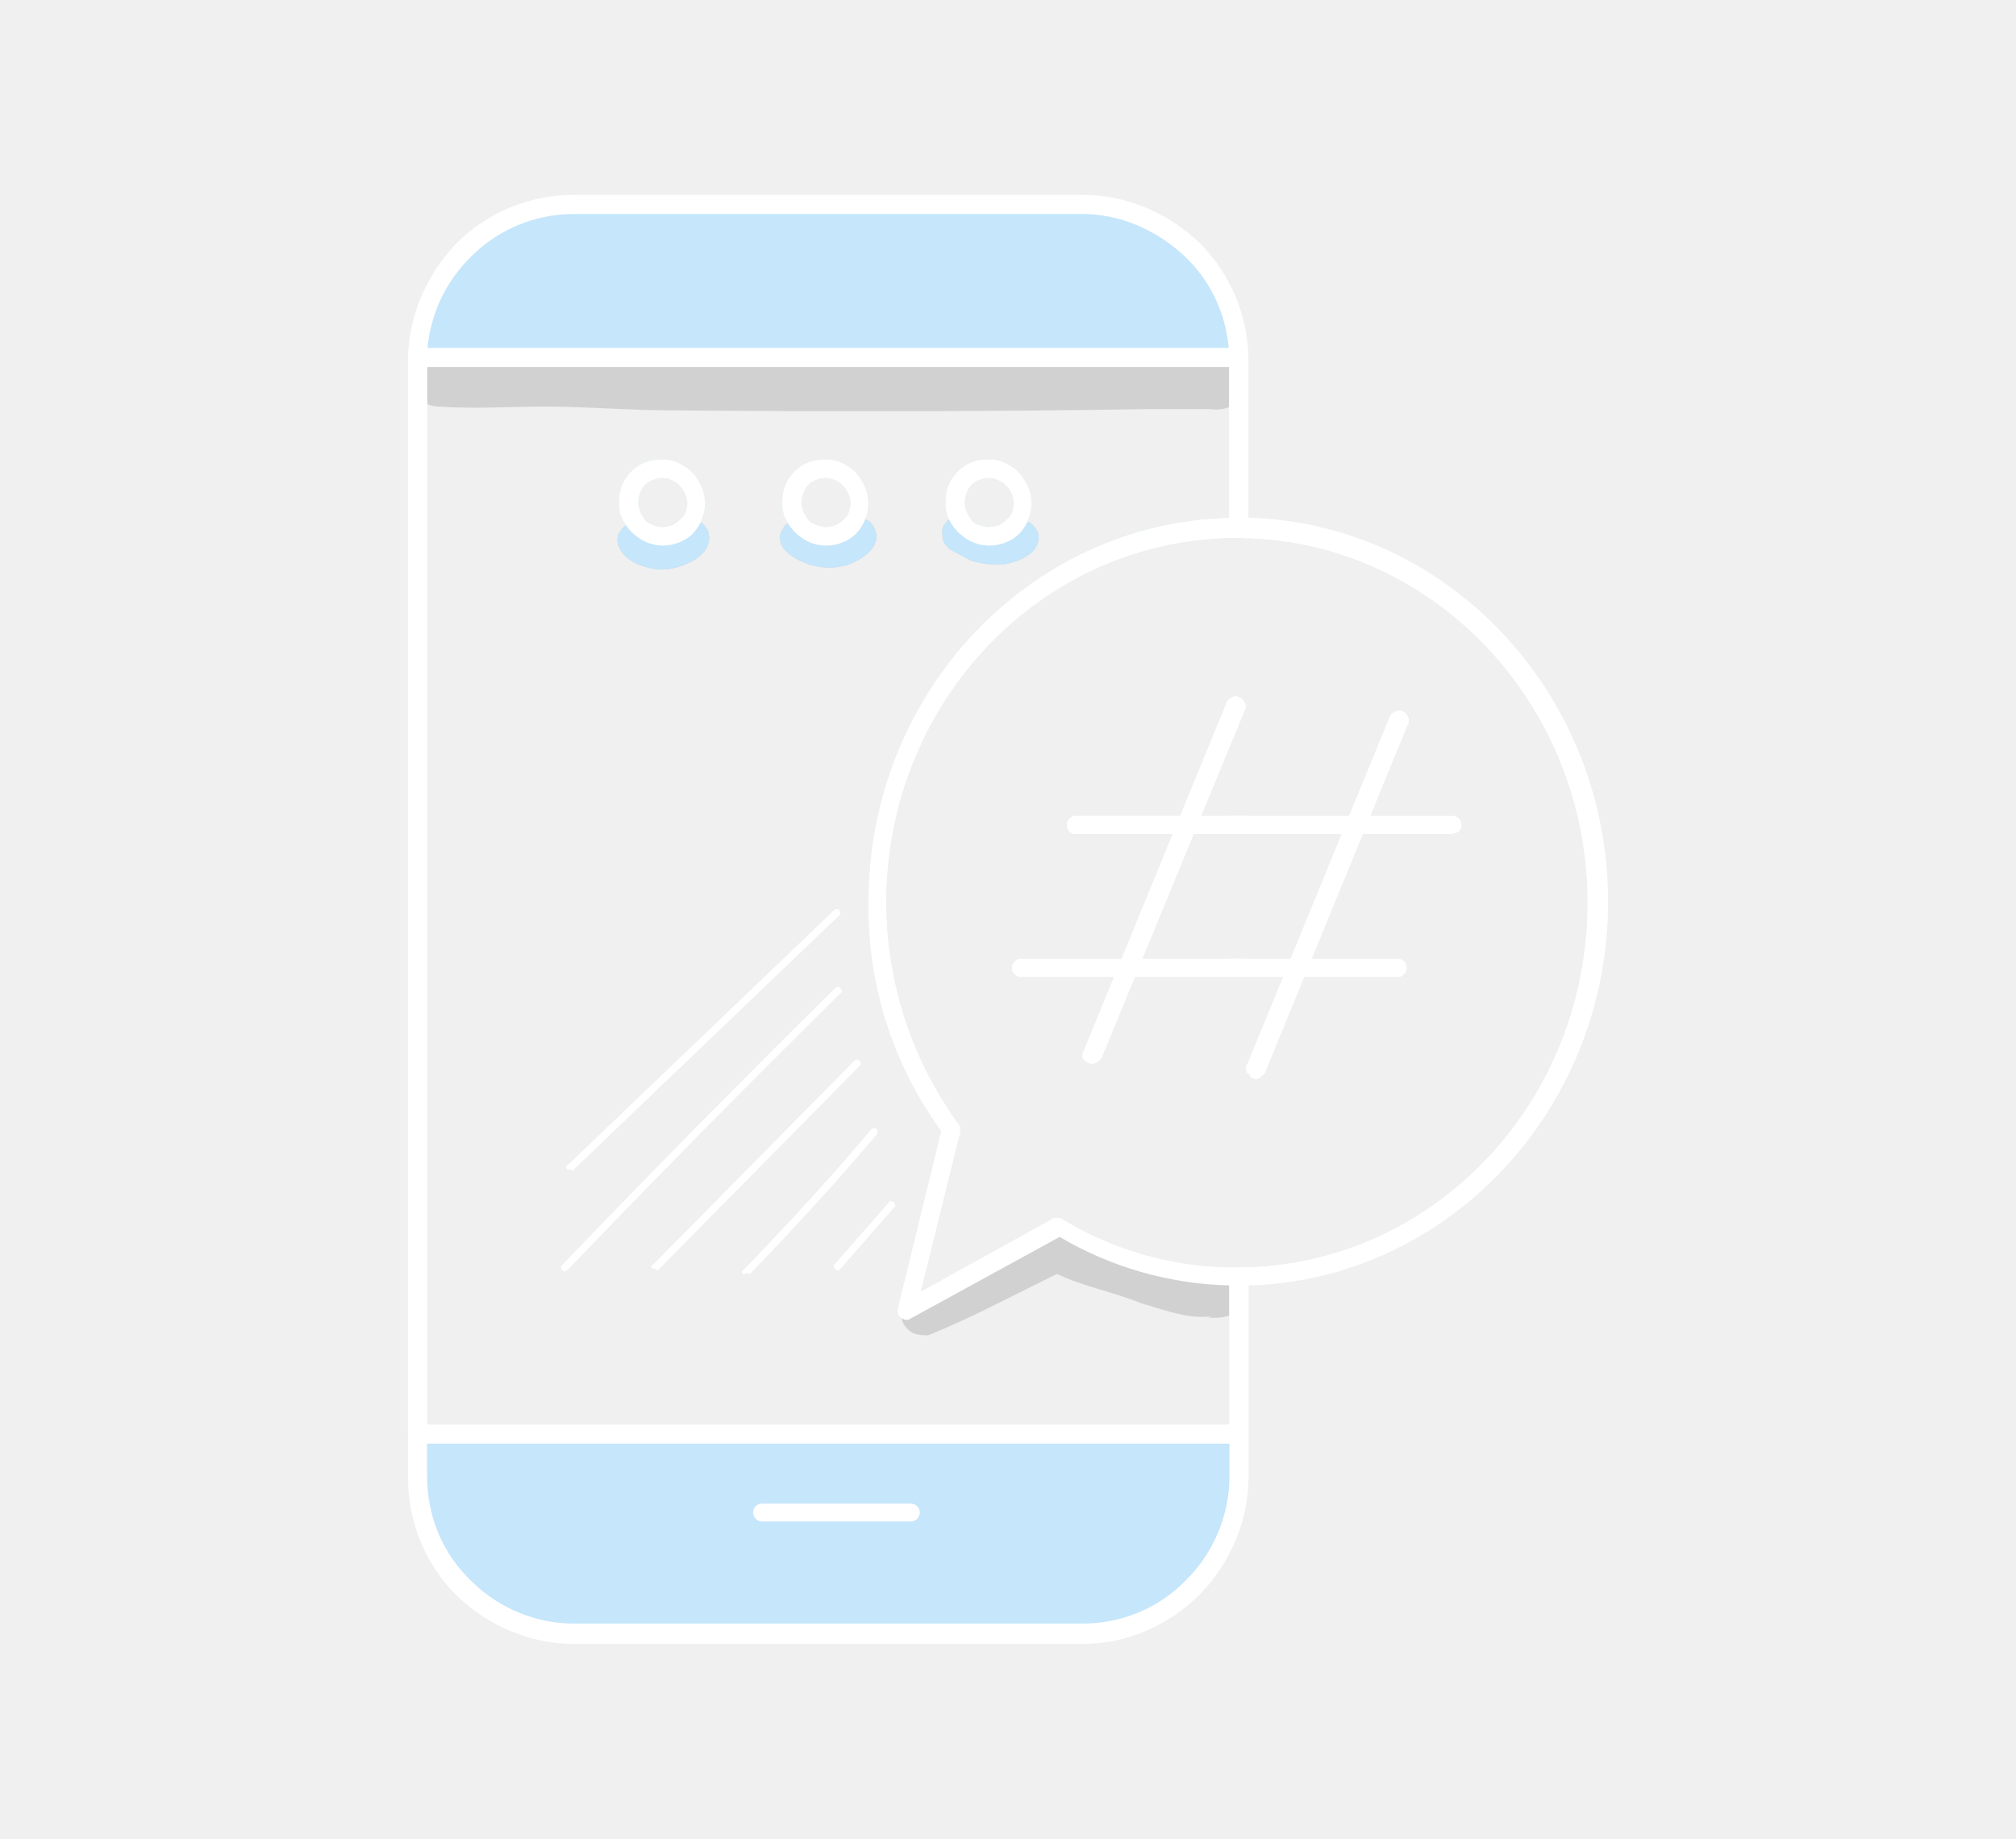
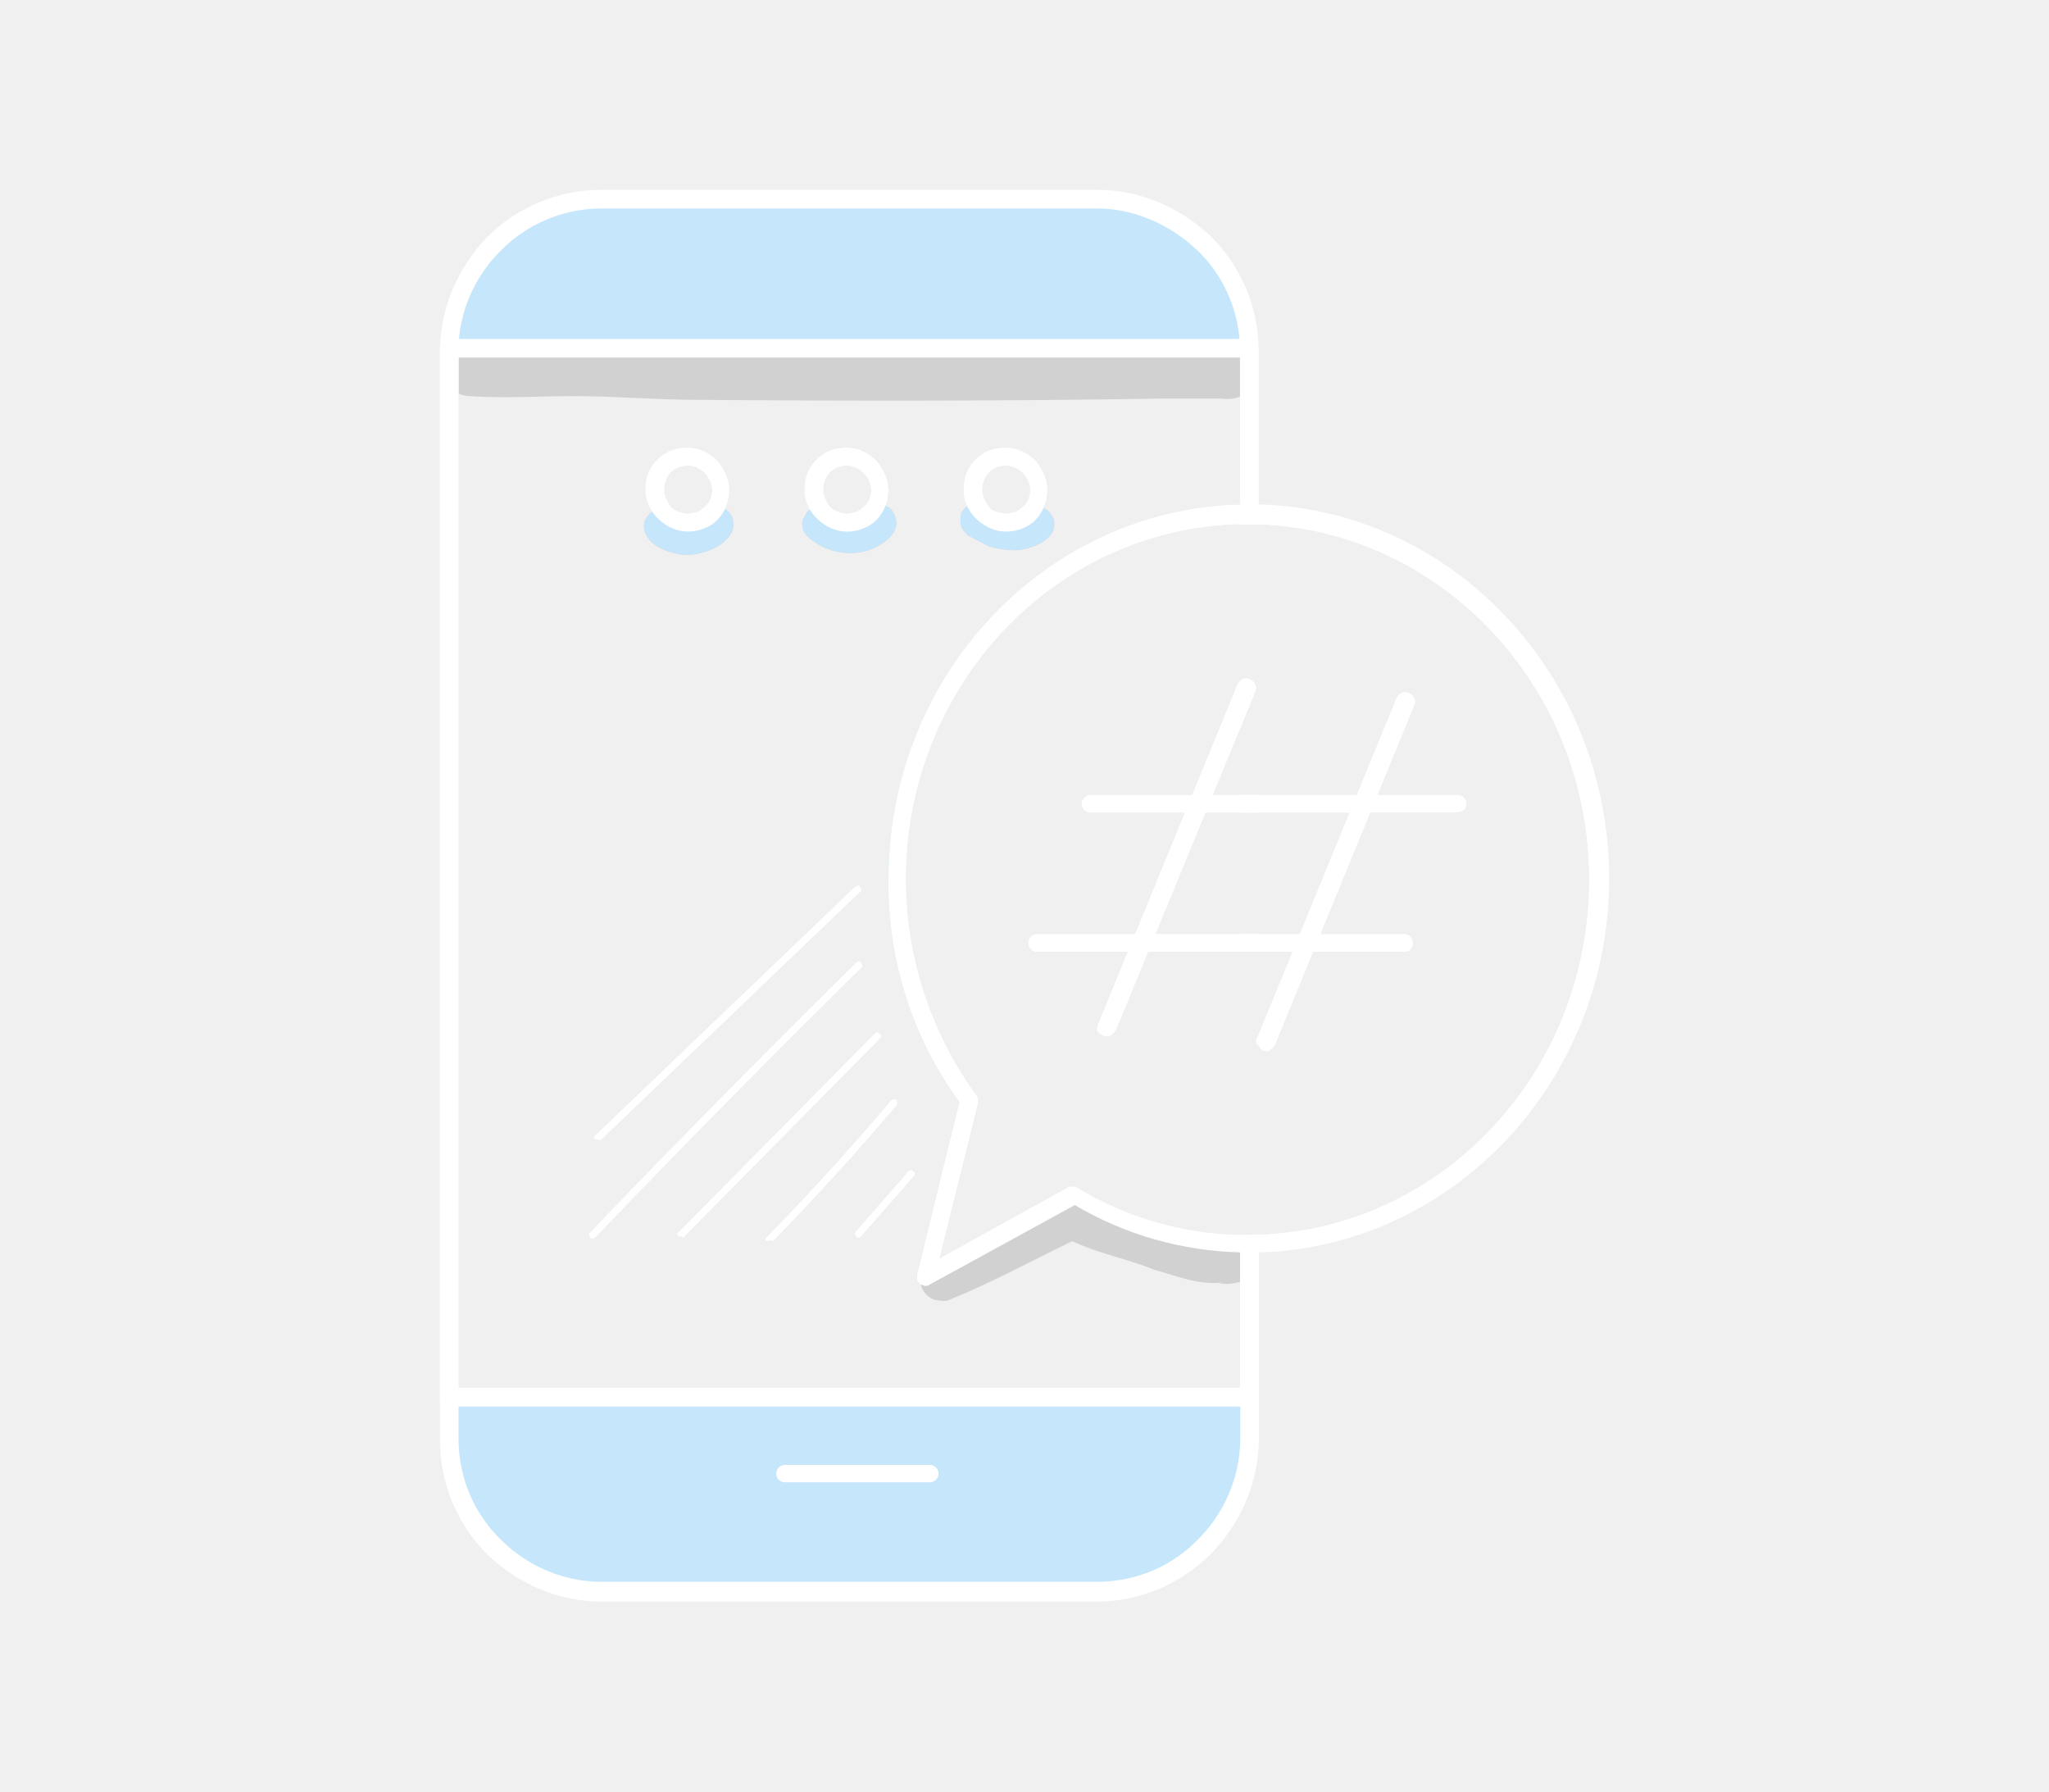
- <svg xmlns="http://www.w3.org/2000/svg" id="Layer_1" width="132.447" height="120.775" data-name="Layer 1" viewBox="0 0 1080 1080">
+ <svg xmlns="http://www.w3.org/2000/svg" id="Layer_1" width="132.447" height="115.775" data-name="Layer 1" viewBox="0 0 1080 1080">
  <defs>
    <style>.cls-1{opacity:0.13;}.cls-2{opacity:0.13;}.cls-3{fill:#c5e6fb;}.cls-4{fill:#fff;}</style>
  </defs>
  <g class="cls-1">
    <path d="M679.73,225.32a15.84,15.84,0,0,1-3.82,9.65c-.21.25-.44.49-.67.72a16,16,0,0,1-5.25,3.42,21.85,21.85,0,0,1-11.24,1.19H622c-92.91,1.5-185.81,1.5-278.72.75-25.47,0-50.2-2.25-74.92-2.25-21,0-42,1.5-62.94,0a16.52,16.52,0,0,1-6.74-1.52,19.91,19.91,0,0,1-3.75-2.22,25.3,25.3,0,0,1-2.12-2.42h0a.61.61,0,0,1-.13-.16,15.76,15.76,0,0,1-3-6.4c-.75-3,0-7.49,1.49-10.49.5-.82,1-1.57,1.5-2.25a15.16,15.16,0,0,1,3.37-3.41h0l.48-.33a15.23,15.23,0,0,1,2.23-1.21l.67-.28c3-.75,6.74-1.5,10.48-.75h18c42.7-1.5,85.41.75,128.12,2.24,35.21,2.25,69.68.75,104.89.75q66.32-1.12,132.62,0c16.48-.75,33,0,49.45.75,8.44.44,19.25-1.48,27,.94a15.8,15.8,0,0,1,3.17,1.37,11.77,11.77,0,0,1,2.08,1.49C677.71,217.07,679.35,220.37,679.73,225.32Z" />
  </g>
  <g class="cls-1">
    <path d="M678.23,759.53a22.13,22.13,0,0,1-1.5,7.49c-.25.37-.49.72-.75,1.06s-.48.63-.74.92a17.19,17.19,0,0,1-3.75,3.27c-.49.16-1,.32-1.5.46a30,30,0,0,1-12.74,1l3-.74c-14.24,2.24-28.47-3.75-42-7.5-16.48-6.74-33.71-9.74-49.45-17.23-24.72,12-49.45,25.47-75.67,36a25.41,25.41,0,0,1-7.49-.75,11.59,11.59,0,0,1-6-4.49,8.9,8.9,0,0,1-2.05-4.63,11.25,11.25,0,0,1,2.05-8.86,9.22,9.22,0,0,1,2.38-2.17c2.06-1.34,4.52-2,6.61-3.07,6.75-3,13.49-6,19.48-9.74,15-8.24,30.72-16.49,46.46-24a22.81,22.81,0,0,0,6-3,16.37,16.37,0,0,1,8.24-2.25l2.11.48h0a71,71,0,0,1,16.61,5.5c7.5,2.25,15,5.25,22.48,8.24,2.25.75,6,2.25,6.74,3l1.5.75c12.74,4.49,25.48,8.24,39,9.74h3a12.75,12.75,0,0,1,7.49,0,11.82,11.82,0,0,1,2.06.71l.19.09c1.72.8,3.1,1.87,5.25,2.95a8.06,8.06,0,0,1,.74.86,11.5,11.5,0,0,1,.88,1.37A10.11,10.11,0,0,1,678.23,759.53Z" />
  </g>
  <g class="cls-2">
    <path d="M331.33,334c-8.24-1.5-17.23-5.25-20.23-13.49a10.38,10.38,0,0,1,0-6.74c1.49-2.23,2.24-3.73,4.45-5.22l.05,0a12.73,12.73,0,0,1,5.52-2.16,8.33,8.33,0,0,1,1.22-.08c2.25-.75,4.5,0,6.74,1.5l2.25,2.24a2.62,2.62,0,0,0,1.5.75c.75,0,1.5.75,2.25.75h3.75c1.49,0,2.24-.75,3-.75.75-.75,1.5-.75,2.25-1.5a7.7,7.7,0,0,1,4.5-3.74,14.89,14.89,0,0,1,5.26-.75h.73a8,8,0,0,1,4.92,2l.32.29c1.5.75,3,3,3.75,4.49C369.54,327.22,343.32,337,331.33,334Z" />
  </g>
  <g class="cls-2">
    <path d="M446,331.71a37.93,37.93,0,0,1-36.72-8.24c-1.49-1.5-3-3.75-3-6-.75-2.25,0-4.5,1.5-6.75a6.52,6.52,0,0,1,2.92-3.41,10.39,10.39,0,0,1,2.32-1.08,10.27,10.27,0,0,1,4.3-.51,10.62,10.62,0,0,1,2.44.51,9.62,9.62,0,0,1,4.5,3H425c1.5,0,2.25.75,3.74,1.5.75,0,1.5.75,2.25.75h2.25a19.93,19.93,0,0,0,9-2.25l.75-.75c0-.74.75-.74,1.5-1.49a15.79,15.79,0,0,1,4.49-3h5.25l1.93,1,2.56,1.28a15.65,15.65,0,0,1,3,4.49C466.2,321.22,454.21,328.71,446,331.71Z" />
  </g>
  <g class="cls-2">
    <path d="M535.13,331.71a62.4,62.4,0,0,1-16.49-2.25c-4.49-2.24-8.24-4.49-12.73-6.74a19.88,19.88,0,0,1-3.75-4.5,16.43,16.43,0,0,1-.75-6,6.77,6.77,0,0,1,2.25-5.24,4.4,4.4,0,0,1,1.73-1.8,13.33,13.33,0,0,1,2.76-1.2,8.33,8.33,0,0,1,3.61-.18c4,.63,7.91,3.7,11.38,5.42a12.07,12.07,0,0,0,6.74,2.25h4.5c.75,0,1.5-.75,2.25-.75l1.49-.75c.75-.75,1.5-.75,2.25-1.5l4.13-2.06.37-.18a6.38,6.38,0,0,1,5.24,0,4.19,4.19,0,0,1,1.3.2,7.56,7.56,0,0,1,3.2,2,15.64,15.64,0,0,1,3,4.5C560.6,325,544.87,331,535.13,331.71Z" />
  </g>
  <path class="cls-3" d="M670,439l-16.62,40.36H676V489.8H649.06l-30.24,73.43H676v10.49H614.5l-19.43,47.2c-.75.75-1.5,2.25-2.25,2.25a3.9,3.9,0,0,1-3,1.5,5.67,5.67,0,0,1-3-.75c-.74-.75-1.49-.75-2.24-1.5a2.76,2.76,0,0,1-.75-2.25,5.67,5.67,0,0,1,.75-3l17.82-43.45H547.86a5.25,5.25,0,1,1,0-10.49h58.85l30.12-73.43H580.08a5.25,5.25,0,1,1,0-10.49h61.06l27.35-66.68a6.18,6.18,0,0,1,1.5-2,7.05,7.05,0,0,1,1.5-1,4.66,4.66,0,0,1,3.75-.3,3.83,3.83,0,0,1,.74.3v14.78l-.74,1.79Z" />
  <path class="cls-3" d="M363.55,311.48c-.75-1.5-2.25-3.74-3.75-4.49l-.32-.29a25.47,25.47,0,0,0,2.57-10.95,24.72,24.72,0,0,0-4.49-14.24c-2.25-4.49-6.75-7.49-11.24-9.74-5.25-2.25-9.74-2.25-15-1.5A23.58,23.58,0,0,0,318.6,277a23.27,23.27,0,0,0-6.75,12.73c-.75,5.25-.75,10.49,1.5,15a32.59,32.59,0,0,0,2.2,3.77c-2.21,1.49-3,3-4.45,5.22a10.38,10.38,0,0,0,0,6.74c3,8.24,12,12,20.23,13.49C343.32,337,369.54,327.22,363.55,311.48Zm-39.71-21.73a12,12,0,0,1,5.24-6.74,17.1,17.1,0,0,1,8.25-2.25A15.51,15.51,0,0,1,351.56,295a15.11,15.11,0,0,1-2.25,8.24c-2.24,2.25-4.49,4.5-6.74,5.24-3,.75-5.24,1.5-8.24.75s-5.25-1.49-7.49-3.74a23.46,23.46,0,0,1-3.75-7.5A14.87,14.87,0,0,1,323.84,289.75Z" />
  <path class="cls-3" d="M281.13,686.85l-.75-.75v-.75a.73.73,0,0,1,.75-.75l156.6-149.84a.73.73,0,0,0,.74-.75H440a.73.73,0,0,1,.75.75.73.73,0,0,0,.75.75V537a.73.73,0,0,1-.75.75L284.13,687.6c-1.5-.75-1.5-.75-2.25-.75Z" />
  <path class="cls-3" d="M281.13,746l-1.5.75c-.74,0-.74,0-1.49-.75a2.62,2.62,0,0,1-.75-1.5c0-.75,0-.75.75-1.49,52.44-54.7,106.39-109.39,160.33-162.59a2.62,2.62,0,0,1,1.5-.75c.75,0,.75,0,1.5.75a2.62,2.62,0,0,1,.75,1.5c0,.75,0,.75-.75,1.5C387.53,636.65,333.58,691.35,281.13,746Z" />
  <path class="cls-3" d="M452.71,626.16,334.33,746c-1.5-.75-1.5-.75-2.25-.75h-.75l-.75-.75v-.75a.73.73,0,0,1,.75-.74L449.71,623.17a2.62,2.62,0,0,1,1.5-.75c.75,0,.75,0,1.5.75a2.62,2.62,0,0,1,.75,1.5C453.46,625.41,453.46,625.41,452.71,626.16Z" />
  <path class="cls-3" d="M461.7,310.73a15.65,15.65,0,0,0-3-4.49L456.14,305a25.05,25.05,0,0,0,1.81-9.21,24.65,24.65,0,0,0-4.49-14.24c-2.25-4.49-6.74-7.49-11.24-9.74-5.24-2.25-9.74-2.25-15-1.5A23.58,23.58,0,0,0,414.5,277a23.2,23.2,0,0,0-6.74,12.73c-.75,5.25-.75,10.49,1.49,15,.44.89.92,1.75,1.43,2.58a6.52,6.52,0,0,0-2.92,3.41c-1.5,2.25-2.25,4.5-1.5,6.75,0,2.24,1.5,4.49,3,6A37.93,37.93,0,0,0,446,331.71C454.21,328.71,466.2,321.22,461.7,310.73Zm-42-21A12,12,0,0,1,425,283a17,17,0,0,1,8.24-2.25A15.53,15.53,0,0,1,447.47,295a15.11,15.11,0,0,1-2.25,8.24c-2.25,2.25-4.5,4.5-6.75,5.24-3,.75-5.24,1.5-8.24.75s-5.24-1.49-7.49-3.74A23.46,23.46,0,0,1,419,298,14.87,14.87,0,0,1,419.74,289.75Z" />
  <path class="cls-3" d="M384.53,746c25.47-26.22,51-53.94,74.92-82.41l.75-.75h2.25l.75.75v2.24c-24,28.47-49.45,56.2-74.92,82.42-1.5-.75-1.5-.75-3,0h-.75l-.75-.75v-.75A.73.73,0,0,1,384.53,746Z" />
  <path class="cls-3" d="M438.47,742.3l31.47-36c0-.75.75-.75,1.5-.75s.75,0,1.5.75c.75,0,.75.75.75,1.5s0,.75-.75,1.5l-31.47,36a.73.73,0,0,0-.75.75H440c-.75,0-.75,0-1.5-.75a2.62,2.62,0,0,1-.75-1.5C437.72,743.05,437.72,743.05,438.47,742.3Z" />
  <path class="cls-3" d="M557.6,313a15.64,15.64,0,0,0-3-4.5,7.56,7.56,0,0,0-3.2-2,25.46,25.46,0,0,0,2.45-10.69,24.66,24.66,0,0,0-4.5-14.24c-2.24-4.49-6.74-7.49-11.24-9.74-5.24-2.25-9.74-2.25-15-1.5A23.61,23.61,0,0,0,510.4,277a23.26,23.26,0,0,0-6.74,12.73c-.75,5.25-.75,10.49,1.5,15l.23.45a4.4,4.4,0,0,0-1.73,1.8,6.77,6.77,0,0,0-2.25,5.24,16.43,16.43,0,0,0,.75,6,19.88,19.88,0,0,0,3.75,4.5c4.49,2.25,8.24,4.5,12.73,6.74a62.4,62.4,0,0,0,16.49,2.25C544.87,331,560.6,325,557.6,313Zm-42-23.23a12,12,0,0,1,5.24-6.74,17.09,17.09,0,0,1,8.24-2.25A15.53,15.53,0,0,1,543.37,295a15.11,15.11,0,0,1-2.25,8.24c-2.25,2.25-4.49,4.5-6.74,5.24-3,.75-5.25,1.5-8.24.75s-6-1.49-7.5-3.74a23.44,23.44,0,0,1-3.74-7.5A14.87,14.87,0,0,1,515.65,289.75Z" />
  <path class="cls-3" d="M675.91,235c-.11-3-.34-6-.67-9a118.4,118.4,0,0,0-2.08-12.61c-.28-1.28-.58-2.55-.91-3.81-.45-1.76-.93-3.51-1.47-5.24s1.37-13.78.73-15.54c-12.15-34.05-29.78-51.43-63.74-63-11.78-4-36.32-5.41-49.42-5.41h-248c-13.23,0-35.18-.86-47,3.13a117.39,117.39,0,0,0-72.51,70.35c-.91,2.44,7.52,7.93,6.78,10.44-.52,1.73-1,3.48-1.42,5.24a1.32,1.32,0,0,0-.08.33h0a116.2,116.2,0,0,0-3.24,22.71h0c-.09,1.8-.13,3.6-.13,5.42V842.69q0,2.64.12,5.25c.57,13.15-5.28,27.5-.76,39.16a117.46,117.46,0,0,0,63.53,65.66l8.58-1.76a117.86,117.86,0,0,0,46.16,9.33h248c16.34,0,33,5.89,47.08-.07a117.43,117.43,0,0,0,63.71-65.66c4.54-11.7,6.16-33.5,6.72-46.7.08-1.72.12-3.46.12-5.21V744.53h-1.49c-1.5,0-3,0-4.5,0a195.81,195.81,0,0,1-98.15-28.42c-.75-.75-2.25-.75-3-.75-1.5,0-2.24,0-3,.75l-77.18,42.71,23.23-93.66v-2.24a2.76,2.76,0,0,0-.75-2.25,222.43,222.43,0,0,1-42.71-130.37C468.44,413.44,558.18,318.52,670,316c1.5,0,3,0,4.5,0H676V238.06C676,237,675.94,236,675.91,235ZM670,304.05C552.53,307,458,407,458,529.51a222.43,222.43,0,0,0,42.71,134.86L475.19,768.52v2.25a2.76,2.76,0,0,0,.75,2.25,6.47,6.47,0,0,0,1.69,1.36c.3,1.76,4-12.43,5.05-11.37a11.59,11.59,0,0,0,6,4.49c2.24.75,5.24-4.25,7.49-4.25,26.22-10.49,47.95-29,72.67-41,15.74,7.49,33,14.49,49.45,21.23,13.49,3.75,27.72,9.74,42,7.5l-3,.74c4,.67,8.6-.85,12.74-2v90H198.72V207.28a16.52,16.52,0,0,0,6.74,1.52c21,1.5,42,0,62.94,0,24.72,0,49.45,2.25,74.92,2.25,92.91.75,185.81.75,278.72-.75h36.71A21.85,21.85,0,0,0,670,209.11Z" />
  <path class="cls-4" d="M670,563.23v10.49h11.24V563.23ZM652.76,142.9c-18.73-18-43.46-28.47-68.93-28.47h-299A97.51,97.51,0,0,0,216,142.9c-17.29,18-27.66,41.58-28.42,66,0,1-.05,2-.05,2.92V868.17A97.51,97.51,0,0,0,216,937.1c18.73,18,43.46,28.47,68.93,28.47h299c25.47,0,50.2-10.49,68.93-29.22,18-18.73,28.47-43.46,28.47-68.93v-123c-.25,0-.5,0-.75,0-1.5,0-3,.07-4.5.08h-1.49c-1.5,0-3,0-4.5,0V867.42a84.1,84.1,0,0,1-2,18,86.51,86.51,0,0,1-23.52,42.69,83,83,0,0,1-40.19,23,85.85,85.85,0,0,1-20.5,2.5h-299A84.5,84.5,0,0,1,264.19,951h0a86.64,86.64,0,0,1-40-22.88,83.22,83.22,0,0,1-23.56-42.78,85,85,0,0,1-1.91-17.91V211.83c0-.75,0-1.5,0-2.25,0-.4,0-.81,0-1.21,0-1.35.13-2.69.26-4q.33-3.74,1-7.42a86.25,86.25,0,0,1,24.13-45.78,85.13,85.13,0,0,1,60.69-25.47h299a77.59,77.59,0,0,1,12,.93c18.1,2.76,35.15,11.64,48.68,24.54A83.62,83.62,0,0,1,669,199c.27,1.78.49,3.57.64,5.36s.26,3.49.3,5.24c0,.75,0,1.5,0,2.25V316c1.5,0,3,0,4.5,0H676c1.5,0,3,0,4.5.08l.75,0V211.83A97.51,97.51,0,0,0,652.76,142.9Zm27.72,482.51a2.76,2.76,0,0,0-.75,2.25c0,.75.75,1.5.75,2.25a.85.85,0,0,1,.75.47v-6.8ZM670,563.23v10.49h11.24V563.23Zm9-150.6a5.86,5.86,0,0,0-3-3,3.83,3.83,0,0,0-.74-.3,4.66,4.66,0,0,0-3.75.3,7.05,7.05,0,0,0-1.5,1V439l5.25-12.75.74-1.79,3-7.29A4.76,4.76,0,0,0,679,412.63Zm-9,66.68V489.8h11.24V479.31Z" />
  <path class="cls-4" d="M281.13,686.85l-.75-.75v-.75a.73.73,0,0,1,.75-.75l156.6-149.84a.73.73,0,0,0,.74-.75H440a.73.73,0,0,1,.75.75.73.73,0,0,0,.75.75V537a.73.73,0,0,1-.75.75L284.13,687.6c-1.5-.75-1.5-.75-2.25-.75Z" />
  <path class="cls-4" d="M281.13,746l-1.5.75c-.74,0-.74,0-1.49-.75a2.62,2.62,0,0,1-.75-1.5c0-.75,0-.75.75-1.49,52.44-54.7,106.39-109.39,160.33-162.59a2.62,2.62,0,0,1,1.5-.75c.75,0,.75,0,1.5.75a2.62,2.62,0,0,1,.75,1.5c0,.75,0,.75-.75,1.5C387.53,636.65,333.58,691.35,281.13,746Z" />
  <path class="cls-4" d="M452.71,626.16,334.33,746c-1.5-.75-1.5-.75-2.25-.75h-.75l-.75-.75v-.75a.73.73,0,0,1,.75-.74L449.71,623.17a2.62,2.62,0,0,1,1.5-.75c.75,0,.75,0,1.5.75a2.62,2.62,0,0,1,.75,1.5C453.46,625.41,453.46,625.41,452.71,626.16Z" />
  <path class="cls-4" d="M384.53,746c25.47-26.22,51-53.94,74.92-82.41l.75-.75h2.25l.75.75v2.24c-24,28.47-49.45,56.2-74.92,82.42-1.5-.75-1.5-.75-3,0h-.75l-.75-.75v-.75A.73.73,0,0,1,384.53,746Z" />
  <path class="cls-4" d="M438.47,742.3l31.47-36c0-.75.75-.75,1.5-.75s.75,0,1.5.75c.75,0,.75.75.75,1.5s0,.75-.75,1.5l-31.47,36a.73.73,0,0,0-.75.75H440c-.75,0-.75,0-1.5-.75a2.62,2.62,0,0,1-.75-1.5C437.72,743.05,437.72,743.05,438.47,742.3Z" />
  <path class="cls-4" d="M670,439l-16.62,40.36h21.87V489.8H649.06l-30.24,73.43h56.42v10.49H614.5l-19.43,47.2c-.75.75-1.5,2.25-2.25,2.25a3.9,3.9,0,0,1-3,1.5,5.67,5.67,0,0,1-3-.75c-.74-.75-1.49-.75-2.24-1.5a2.76,2.76,0,0,1-.75-2.25,5.67,5.67,0,0,1,.75-3l17.82-43.45H547.86a5.25,5.25,0,1,1,0-10.49h58.85l30.12-73.43H580.08a5.25,5.25,0,1,1,0-10.49h61.06l27.35-66.68a6.18,6.18,0,0,1,1.5-2,7.05,7.05,0,0,1,1.5-1,4.66,4.66,0,0,1,3.75-.3V426.2Z" />
  <path class="cls-4" d="M670,563.23v10.49h10.49V563.23Zm9-357.39a5.72,5.72,0,0,0-3.74-1.5H192.72a5.7,5.7,0,0,0-3.74,1.5,5.77,5.77,0,0,0-1.45,3.07,5,5,0,0,0-.05.67V842.7a5.13,5.13,0,0,0,5.24,5.24H675.24a4.3,4.3,0,0,0,.62,0,5.09,5.09,0,0,0,4.62-5.21V744.45c-1.5,0-3,.07-4.5.08h-1.49c-1.5,0-3,0-4.5,0V836.7H198.72V215.58H670V316c1.5,0,3,0,4.5,0H676c1.5,0,3,0,4.5.08V209.58A5.72,5.72,0,0,0,679,205.84Zm.75,421.82c0,.75.75,1.5.75,2.25v-4.5A2.76,2.76,0,0,0,679.73,627.66Zm-.75-215a5.86,5.86,0,0,0-3-3,3.83,3.83,0,0,0-.74-.3,4.66,4.66,0,0,0-3.75.3,7.05,7.05,0,0,0-1.5,1V439l5.25-12.75.74-1.79,3-7.29A4.76,4.76,0,0,0,679,412.63Zm-9,66.68V489.8h10.49V479.31Z" />
  <path class="cls-4" d="M482.68,893.64H395.77a5.25,5.25,0,1,1,0-10.49h86.91a5.25,5.25,0,1,1,0,10.49Z" />
  <path class="cls-4" d="M804.85,480.81a5.68,5.68,0,0,0-3.74-1.5H752.75l-4.3,10.49h51.91a10.58,10.58,0,0,0,4.49-1.5,5.43,5.43,0,0,0,0-7.49Zm-30-59.94a5.8,5.8,0,0,0-3-3,4.78,4.78,0,0,0-4.5,0,5.8,5.8,0,0,0-3,3l-24,58.44h12.33l22.13-53.94A4.78,4.78,0,0,0,774.88,420.87ZM653.37,479.31,670,439l5.25-12.75.74-1.79,3-7.29a4.76,4.76,0,0,0,0-4.49,5.86,5.86,0,0,0-3-3,3.83,3.83,0,0,0-.74-.3,4.66,4.66,0,0,0-3.75.3,7.05,7.05,0,0,0-1.5,1,6.18,6.18,0,0,0-1.5,2l-27.35,66.68H580.08a5.25,5.25,0,1,0,0,10.49h56.75l-30.12,73.43h12.11l30.24-73.43h87.06l4.3-10.49Zm-51,94.41-17.82,43.45a5.67,5.67,0,0,0-.75,3,2.76,2.76,0,0,0,.75,2.25c.75.75,1.5.75,2.24,1.5a5.67,5.67,0,0,0,3,.75,3.9,3.9,0,0,0,3-1.5c.75,0,1.5-1.5,2.25-2.25l19.43-47.2Zm-54.54-10.49a5.25,5.25,0,1,0,0,10.49H602.4l4.31-10.49Zm257-82.42a5.68,5.68,0,0,0-3.74-1.5H752.75l22.13-53.94a4.78,4.78,0,0,0,0-4.5,5.8,5.8,0,0,0-3-3,4.78,4.78,0,0,0-4.5,0,5.8,5.8,0,0,0-3,3l-24,58.44h-87L670,439l5.25-12.75.74-1.79,3-7.29a4.76,4.76,0,0,0,0-4.49,5.86,5.86,0,0,0-3-3,3.83,3.83,0,0,0-.74-.3,4.66,4.66,0,0,0-3.75.3,7.05,7.05,0,0,0-1.5,1,6.18,6.18,0,0,0-1.5,2l-27.35,66.68H580.08a5.25,5.25,0,1,0,0,10.49h56.75l-30.12,73.43H547.86a5.25,5.25,0,1,0,0,10.49H602.4l-17.82,43.45a5.67,5.67,0,0,0-.75,3,2.76,2.76,0,0,0,.75,2.25c.75.75,1.5.75,2.24,1.5a5.67,5.67,0,0,0,3,.75,3.9,3.9,0,0,0,3-1.5c.75,0,1.5-1.5,2.25-2.25l19.43-47.2h87.19l-20.46,49.86-.75,1.83a2.76,2.76,0,0,0-.75,2.25c0,.75.75,1.5.75,2.25a.85.85,0,0,1,.75.47,6.19,6.19,0,0,0,.75,1,1.61,1.61,0,0,0,1.5,1.5,2.75,2.75,0,0,0,2.24.75,3,3,0,0,0,3-1.5c.75,0,1.5-1.5,2.25-2.25l23-56.19h54.87a4.13,4.13,0,0,0,3.75-1.5,5.25,5.25,0,0,0-3.75-9H718.32l30.13-73.43h51.91a10.58,10.58,0,0,0,4.49-1.5,5.43,5.43,0,0,0,0-7.49ZM706,563.23H618.82l30.24-73.43h87.06Zm98.86-82.42a5.68,5.68,0,0,0-3.74-1.5H752.75l22.13-53.94a4.78,4.78,0,0,0,0-4.5,5.8,5.8,0,0,0-3-3,4.78,4.78,0,0,0-4.5,0,5.8,5.8,0,0,0-3,3l-24,58.44h-87L670,439l5.25-12.75.74-1.79,3-7.29a4.76,4.76,0,0,0,0-4.49,5.86,5.86,0,0,0-3-3,3.83,3.83,0,0,0-.74-.3,4.66,4.66,0,0,0-3.75.3,7.05,7.05,0,0,0-1.5,1,6.18,6.18,0,0,0-1.5,2l-27.35,66.68H580.08a5.25,5.25,0,1,0,0,10.49h56.75l-30.12,73.43H547.86a5.25,5.25,0,1,0,0,10.49H602.4l-17.82,43.45a5.67,5.67,0,0,0-.75,3,2.76,2.76,0,0,0,.75,2.25c.75.75,1.5.75,2.24,1.5a5.67,5.67,0,0,0,3,.75,3.9,3.9,0,0,0,3-1.5c.75,0,1.5-1.5,2.25-2.25l19.43-47.2h87.19l-20.46,49.86-.75,1.83a2.76,2.76,0,0,0-.75,2.25c0,.75.75,1.5.75,2.25a.85.85,0,0,1,.75.47,6.19,6.19,0,0,0,.75,1,1.61,1.61,0,0,0,1.5,1.5,2.75,2.75,0,0,0,2.24.75,3,3,0,0,0,3-1.5c.75,0,1.5-1.5,2.25-2.25l23-56.19h54.87a4.13,4.13,0,0,0,3.75-1.5,5.25,5.25,0,0,0-3.75-9H718.32l30.13-73.43h51.91a10.58,10.58,0,0,0,4.49-1.5,5.43,5.43,0,0,0,0-7.49ZM706,563.23H618.82l30.24-73.43h87.06ZM681.23,310.09l-.75,0c-1.5-.05-3-.07-4.5-.08h-1.49c-1.5,0-3,0-4.5,0-114.8,2.48-206.79,99.66-206.79,219.48a225.22,225.22,0,0,0,43.46,133.37l-24.6,100.47L480.43,770l86.94-48.63,1.47-.82c.7.42,1.4.83,2.11,1.23h0a207.12,207.12,0,0,0,98.84,27.94H670c1.25,0,2.5,0,3.75,0H676q2.25,0,4.5-.09l.75,0C794.63,745.57,885,649,885,530.26,885,411.24,794.25,313.83,681.23,310.09Zm0,434.33c-.25,0-.5,0-.75,0-1.5,0-3,.07-4.5.08h-1.49c-1.5,0-3,0-4.5,0a195.81,195.81,0,0,1-98.15-28.42c-.75-.75-2.25-.75-3-.75-1.5,0-2.24,0-3,.75l-77.18,42.71,23.23-93.66v-2.24a2.76,2.76,0,0,0-.75-2.25,222.43,222.43,0,0,1-42.71-130.37C468.44,413.44,558.18,318.52,670,316c1.5,0,3,0,4.5,0H676c1.5,0,3,0,4.5.08l.75,0c110.06,3.71,199.3,98.14,199.3,214.16S792,740.73,681.23,744.42ZM801.11,479.31H752.75l22.13-53.94a4.78,4.78,0,0,0,0-4.5,5.8,5.8,0,0,0-3-3,4.78,4.78,0,0,0-4.5,0,5.8,5.8,0,0,0-3,3l-24,58.44h-87L670,439l5.25-12.75.74-1.79,3-7.29a4.76,4.76,0,0,0,0-4.49,5.86,5.86,0,0,0-3-3,3.83,3.83,0,0,0-.74-.3,4.66,4.66,0,0,0-3.75.3,7.05,7.05,0,0,0-1.5,1,6.18,6.18,0,0,0-1.5,2l-27.35,66.68H580.08a5.25,5.25,0,1,0,0,10.49h56.75l-30.12,73.43H547.86a5.25,5.25,0,1,0,0,10.49H602.4l-17.82,43.45a5.67,5.67,0,0,0-.75,3,2.76,2.76,0,0,0,.75,2.25c.75.75,1.5.75,2.24,1.5a5.67,5.67,0,0,0,3,.75,3.9,3.9,0,0,0,3-1.5c.75,0,1.5-1.5,2.25-2.25l19.43-47.2h87.19l-20.46,49.86-.75,1.83a2.76,2.76,0,0,0-.75,2.25c0,.75.75,1.5.75,2.25a.85.85,0,0,1,.75.47,6.19,6.19,0,0,0,.75,1,1.61,1.61,0,0,0,1.5,1.5,2.75,2.75,0,0,0,2.24.75,3,3,0,0,0,3-1.5c.75,0,1.5-1.5,2.25-2.25l23-56.19h54.87a4.13,4.13,0,0,0,3.75-1.5,5.25,5.25,0,0,0-3.75-9H718.32l30.13-73.43h51.91a10.58,10.58,0,0,0,4.49-1.5,5.25,5.25,0,0,0-3.74-9ZM706,563.23H618.82l30.24-73.43h87.06Zm-52.62-83.92L670,439l5.25-12.75.74-1.79,3-7.29a4.76,4.76,0,0,0,0-4.49,5.86,5.86,0,0,0-3-3,3.83,3.83,0,0,0-.74-.3,4.66,4.66,0,0,0-3.75.3,7.05,7.05,0,0,0-1.5,1,6.18,6.18,0,0,0-1.5,2l-27.35,66.68H580.08a5.25,5.25,0,1,0,0,10.49h56.75l-30.12,73.43H547.86a5.25,5.25,0,1,0,0,10.49H602.4l-17.82,43.45a5.67,5.67,0,0,0-.75,3,2.76,2.76,0,0,0,.75,2.25c.75.75,1.5.75,2.24,1.5a5.67,5.67,0,0,0,3,.75,3.9,3.9,0,0,0,3-1.5c.75,0,1.5-1.5,2.25-2.25l19.43-47.2H670V563.23H618.82l30.24-73.43h87.06l4.3-10.49Zm121.51-58.44a5.8,5.8,0,0,0-3-3,4.78,4.78,0,0,0-4.5,0,5.8,5.8,0,0,0-3,3l-24,58.44h12.33l22.13-53.94A4.78,4.78,0,0,0,774.88,420.87Zm30,59.94a5.68,5.68,0,0,0-3.74-1.5H752.75l-4.3,10.49h51.91a10.58,10.58,0,0,0,4.49-1.5,5.43,5.43,0,0,0,0-7.49Zm-257,82.42a5.25,5.25,0,1,0,0,10.49H602.4l4.31-10.49Zm54.54,10.49-17.82,43.45a5.67,5.67,0,0,0-.75,3,2.76,2.76,0,0,0,.75,2.25c.75.75,1.5.75,2.24,1.5a5.67,5.67,0,0,0,3,.75,3.9,3.9,0,0,0,3-1.5c.75,0,1.5-1.5,2.25-2.25l19.43-47.2Zm66.09-161.09-27.35,66.68H580.08a5.25,5.25,0,1,0,0,10.49h56.75l-30.12,73.43h12.11l30.24-73.43,4.31-10.49L670,439V410.59A6.18,6.18,0,0,0,668.49,412.63Zm10.49,0a5.86,5.86,0,0,0-3-3v14.78l3-7.29A4.76,4.76,0,0,0,679,412.63Zm2.25,66.68V489.8h54.89l4.3-10.49Zm93.65-58.44a5.8,5.8,0,0,0-3-3,4.78,4.78,0,0,0-4.5,0,5.8,5.8,0,0,0-3,3l-24,58.44h12.33l22.13-53.94A4.78,4.78,0,0,0,774.88,420.87Zm30,59.94a5.68,5.68,0,0,0-3.74-1.5H752.75l-4.3,10.49h51.91a10.58,10.58,0,0,0,4.49-1.5,5.43,5.43,0,0,0,0-7.49Z" />
  <path class="cls-4" d="M681.23,304.07l-.75,0c-1.5,0-3-.05-4.5-.05h-.74q-2.64,0-5.25.06C552.53,307,458,407,458,529.51a222.43,222.43,0,0,0,42.71,134.86L475.19,768.52v2.25a2.76,2.76,0,0,0,.75,2.25,6.47,6.47,0,0,0,1.69,1.36,1.42,1.42,0,0,0,.55.13,3.75,3.75,0,0,0,4.5,0l87.66-48A205.76,205.76,0,0,0,670,755c1.75,0,3.5.07,5.25.07h1.62c1.21,0,2.42,0,3.62,0l.75,0c117.11-3.31,211.29-103.14,211.29-225.44S798.34,307.38,681.23,304.07Zm-6,440.46h-.75c-1.5,0-3,0-4.5,0a195.81,195.81,0,0,1-98.15-28.42c-.75-.75-2.25-.75-3-.75-1.5,0-2.24,0-3,.75l-77.18,42.71,23.23-93.66v-2.24a2.76,2.76,0,0,0-.75-2.25,222.43,222.43,0,0,1-42.71-130.37C468.44,413.44,558.18,318.52,670,316c1.5,0,3,0,4.5,0H676c1.5,0,3,0,4.5.08l.75,0c110.06,3.71,199.3,98.14,199.3,214.16S792,740.73,681.23,744.42c-.25,0-.5,0-.75,0-1.5,0-3,.07-4.5.08Z" />
  <path class="cls-4" d="M357.56,281.51c-2.25-4.49-6.75-7.49-11.24-9.74-5.25-2.25-9.74-2.25-15-1.5A23.58,23.58,0,0,0,318.6,277a23.27,23.27,0,0,0-6.75,12.73c-.75,5.25-.75,10.49,1.5,15a32.59,32.59,0,0,0,2.2,3.77,27.23,27.23,0,0,0,7.54,7.47,24.72,24.72,0,0,0,14.24,4.49c6.74,0,13.48-3,17.23-6.74a26.25,26.25,0,0,0,7.49-18A24.72,24.72,0,0,0,357.56,281.51Zm-33.72,8.24a12,12,0,0,1,5.24-6.74,17.1,17.1,0,0,1,8.25-2.25A15.51,15.51,0,0,1,351.56,295a15.11,15.11,0,0,1-2.25,8.24c-2.24,2.25-4.49,4.5-6.74,5.24-3,.75-5.24,1.5-8.24.75s-5.25-1.49-7.49-3.74a23.46,23.46,0,0,1-3.75-7.5A14.87,14.87,0,0,1,323.84,289.75Z" />
  <path class="cls-4" d="M453.46,281.51c-2.25-4.49-6.74-7.49-11.24-9.74-5.24-2.25-9.74-2.25-15-1.5A23.58,23.58,0,0,0,414.5,277a23.2,23.2,0,0,0-6.74,12.73c-.75,5.25-.75,10.49,1.49,15,.44.89.92,1.75,1.43,2.58A27.57,27.57,0,0,0,419,316a24.72,24.72,0,0,0,14.24,4.49c6.74,0,13.49-3,17.23-6.74a25.78,25.78,0,0,0,5.68-8.77,25.05,25.05,0,0,0,1.81-9.21A24.65,24.65,0,0,0,453.46,281.51Zm-33.72,8.24A12,12,0,0,1,425,283a17,17,0,0,1,8.24-2.25A15.53,15.53,0,0,1,447.47,295a15.11,15.11,0,0,1-2.25,8.24c-2.25,2.25-4.5,4.5-6.75,5.24-3,.75-5.24,1.5-8.24.75s-5.24-1.49-7.49-3.74A23.46,23.46,0,0,1,419,298,14.87,14.87,0,0,1,419.74,289.75Z" />
  <path class="cls-4" d="M549.36,281.51c-2.24-4.49-6.74-7.49-11.24-9.74-5.24-2.25-9.74-2.25-15-1.5A23.61,23.61,0,0,0,510.4,277a23.26,23.26,0,0,0-6.74,12.73c-.75,5.25-.75,10.49,1.5,15l.23.45A27.86,27.86,0,0,0,514.9,316a24.69,24.69,0,0,0,14.23,4.49c6.75,0,13.49-3,17.24-6.74a26.28,26.28,0,0,0,7.49-18A24.66,24.66,0,0,0,549.36,281.51Zm-33.71,8.24a12,12,0,0,1,5.24-6.74,17.09,17.09,0,0,1,8.24-2.25A15.53,15.53,0,0,1,543.37,295a15.11,15.11,0,0,1-2.25,8.24c-2.25,2.25-4.49,4.5-6.74,5.24-3,.75-5.25,1.5-8.24.75s-6-1.49-7.5-3.74a23.44,23.44,0,0,1-3.74-7.5A14.87,14.87,0,0,1,515.65,289.75Z" />
  <path class="cls-4" d="M679,417.12l-3,7.29-.74,1.79L670,439l-16.62,40.36-4.31,10.49-30.24,73.43-4.32,10.49-19.43,47.2c-.75.75-1.5,2.25-2.25,2.25a3.9,3.9,0,0,1-3,1.5,5.67,5.67,0,0,1-3-.75c-.74-.75-1.49-.75-2.24-1.5a2.76,2.76,0,0,1-.75-2.25,5.67,5.67,0,0,1,.75-3l17.82-43.45,4.31-10.49,30.12-73.43,4.31-10.49,27.35-66.68a6.18,6.18,0,0,1,1.5-2,7.05,7.05,0,0,1,1.5-1,4.66,4.66,0,0,1,3.75-.3,3.83,3.83,0,0,1,.74.3,5.86,5.86,0,0,1,3,3A4.76,4.76,0,0,1,679,417.12Z" />
  <path class="cls-4" d="M774.88,425.37l-22.13,53.94-4.3,10.49-30.13,73.43L714,573.72l-23,56.19c-.75.75-1.5,2.25-2.25,2.25a3,3,0,0,1-3,1.5,2.75,2.75,0,0,1-2.24-.75,1.61,1.61,0,0,1-1.5-1.5,6.19,6.19,0,0,1-.75-1,.85.85,0,0,0-.75-.47c0-.75-.75-1.5-.75-2.25a2.76,2.76,0,0,1,.75-2.25l.75-1.83,20.46-49.86,4.3-10.49,30.13-73.43,4.3-10.49,24-58.44a5.8,5.8,0,0,1,3-3,4.78,4.78,0,0,1,4.5,0,5.8,5.8,0,0,1,3,3A4.78,4.78,0,0,1,774.88,425.37Z" />
  <path class="cls-4" d="M806.35,484.56a5.7,5.7,0,0,1-1.5,3.74,10.58,10.58,0,0,1-4.49,1.5H580.08a5.25,5.25,0,1,1,0-10.49h221a5.13,5.13,0,0,1,5.24,5.25Z" />
  <path class="cls-4" d="M774.14,568.47a5.73,5.73,0,0,1-1.5,3.75,4.13,4.13,0,0,1-3.75,1.5h-221a5.25,5.25,0,1,1,0-10.49h221a5.13,5.13,0,0,1,5.25,5.24Z" />
  <path class="cls-4" d="M441.47,535.51V537a.73.73,0,0,1-.75.75L284.13,687.6c-1.5-.75-1.5-.75-2.25-.75h-.75l-.75-.75v-.75a.73.73,0,0,1,.75-.75l156.6-149.84a.73.73,0,0,0,.74-.75H440a.73.73,0,0,1,.75.75A.73.73,0,0,0,441.47,535.51Z" />
  <path class="cls-4" d="M442.22,582c0,.75,0,.75-.75,1.5C387.53,636.65,333.58,691.35,281.13,746l-1.5.75c-.74,0-.74,0-1.49-.75a2.62,2.62,0,0,1-.75-1.5c0-.75,0-.75.75-1.49,52.44-54.7,106.39-109.39,160.33-162.59a2.62,2.62,0,0,1,1.5-.75c.75,0,.75,0,1.5.75A2.62,2.62,0,0,1,442.22,582Z" />
  <path class="cls-4" d="M453.46,624.67c0,.74,0,.74-.75,1.49L334.33,746c-1.5-.75-1.5-.75-2.25-.75h-.75l-.75-.75v-.75a.73.73,0,0,1,.75-.74L449.71,623.17a2.62,2.62,0,0,1,1.5-.75c.75,0,.75,0,1.5.75A2.62,2.62,0,0,1,453.46,624.67Z" />
  <path class="cls-4" d="M463.2,663.63v2.24c-24,28.47-49.45,56.2-74.92,82.42-1.5-.75-1.5-.75-3,0h-.75l-.75-.75v-.75a.73.73,0,0,1,.75-.75c25.47-26.22,51-53.94,74.92-82.41l.75-.75h2.25Z" />
  <path class="cls-4" d="M473.69,707.83c0,.75,0,.75-.75,1.5l-31.47,36a.73.73,0,0,0-.75.75H440c-.75,0-.75,0-1.5-.75a2.62,2.62,0,0,1-.75-1.5c0-.74,0-.74.75-1.49l31.47-36c0-.75.75-.75,1.5-.75s.75,0,1.5.75C473.69,706.33,473.69,707.08,473.69,707.83Z" />
</svg>
